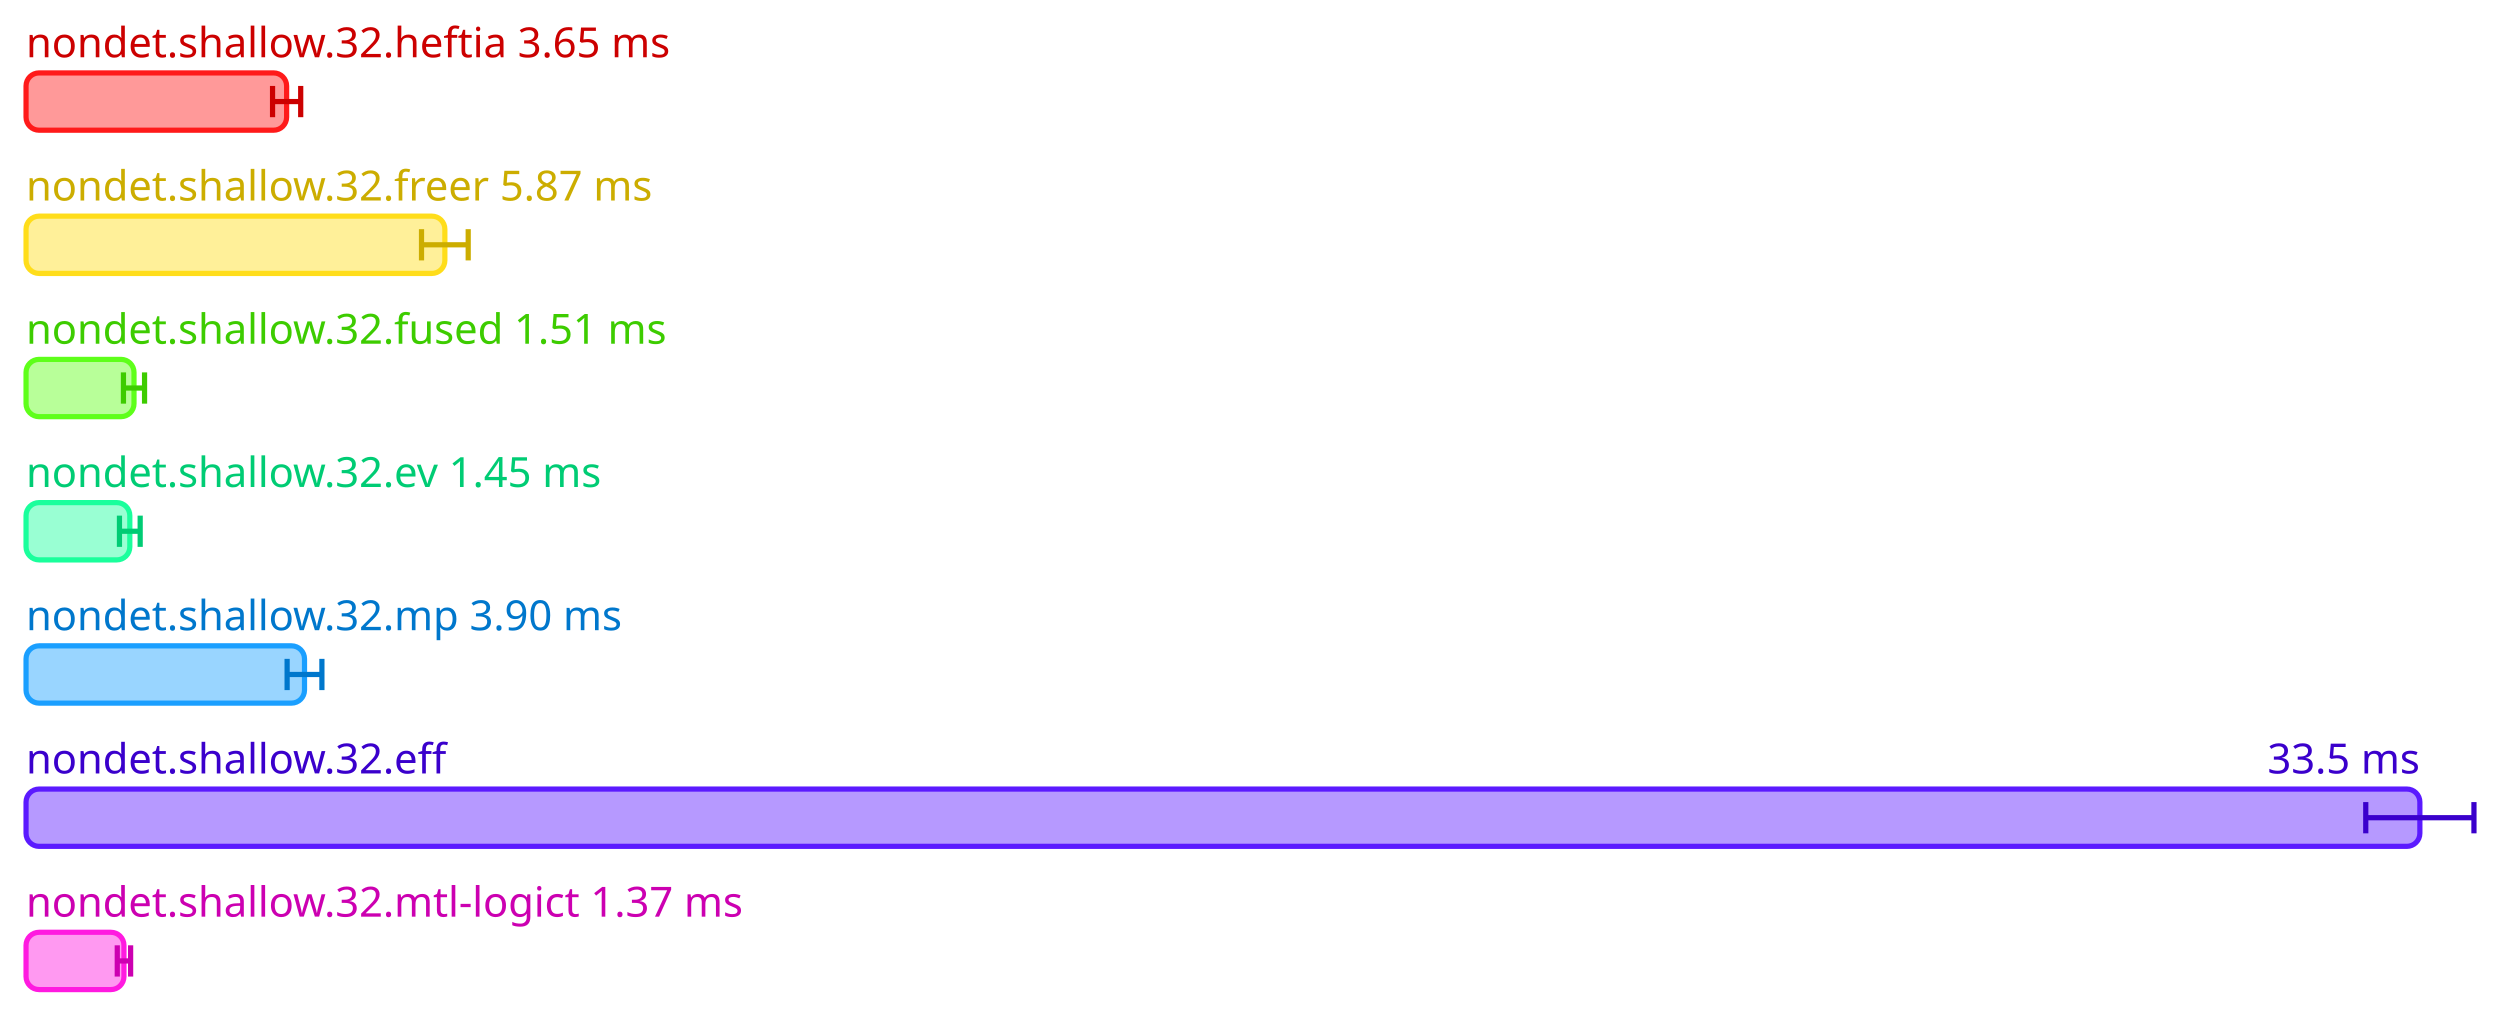
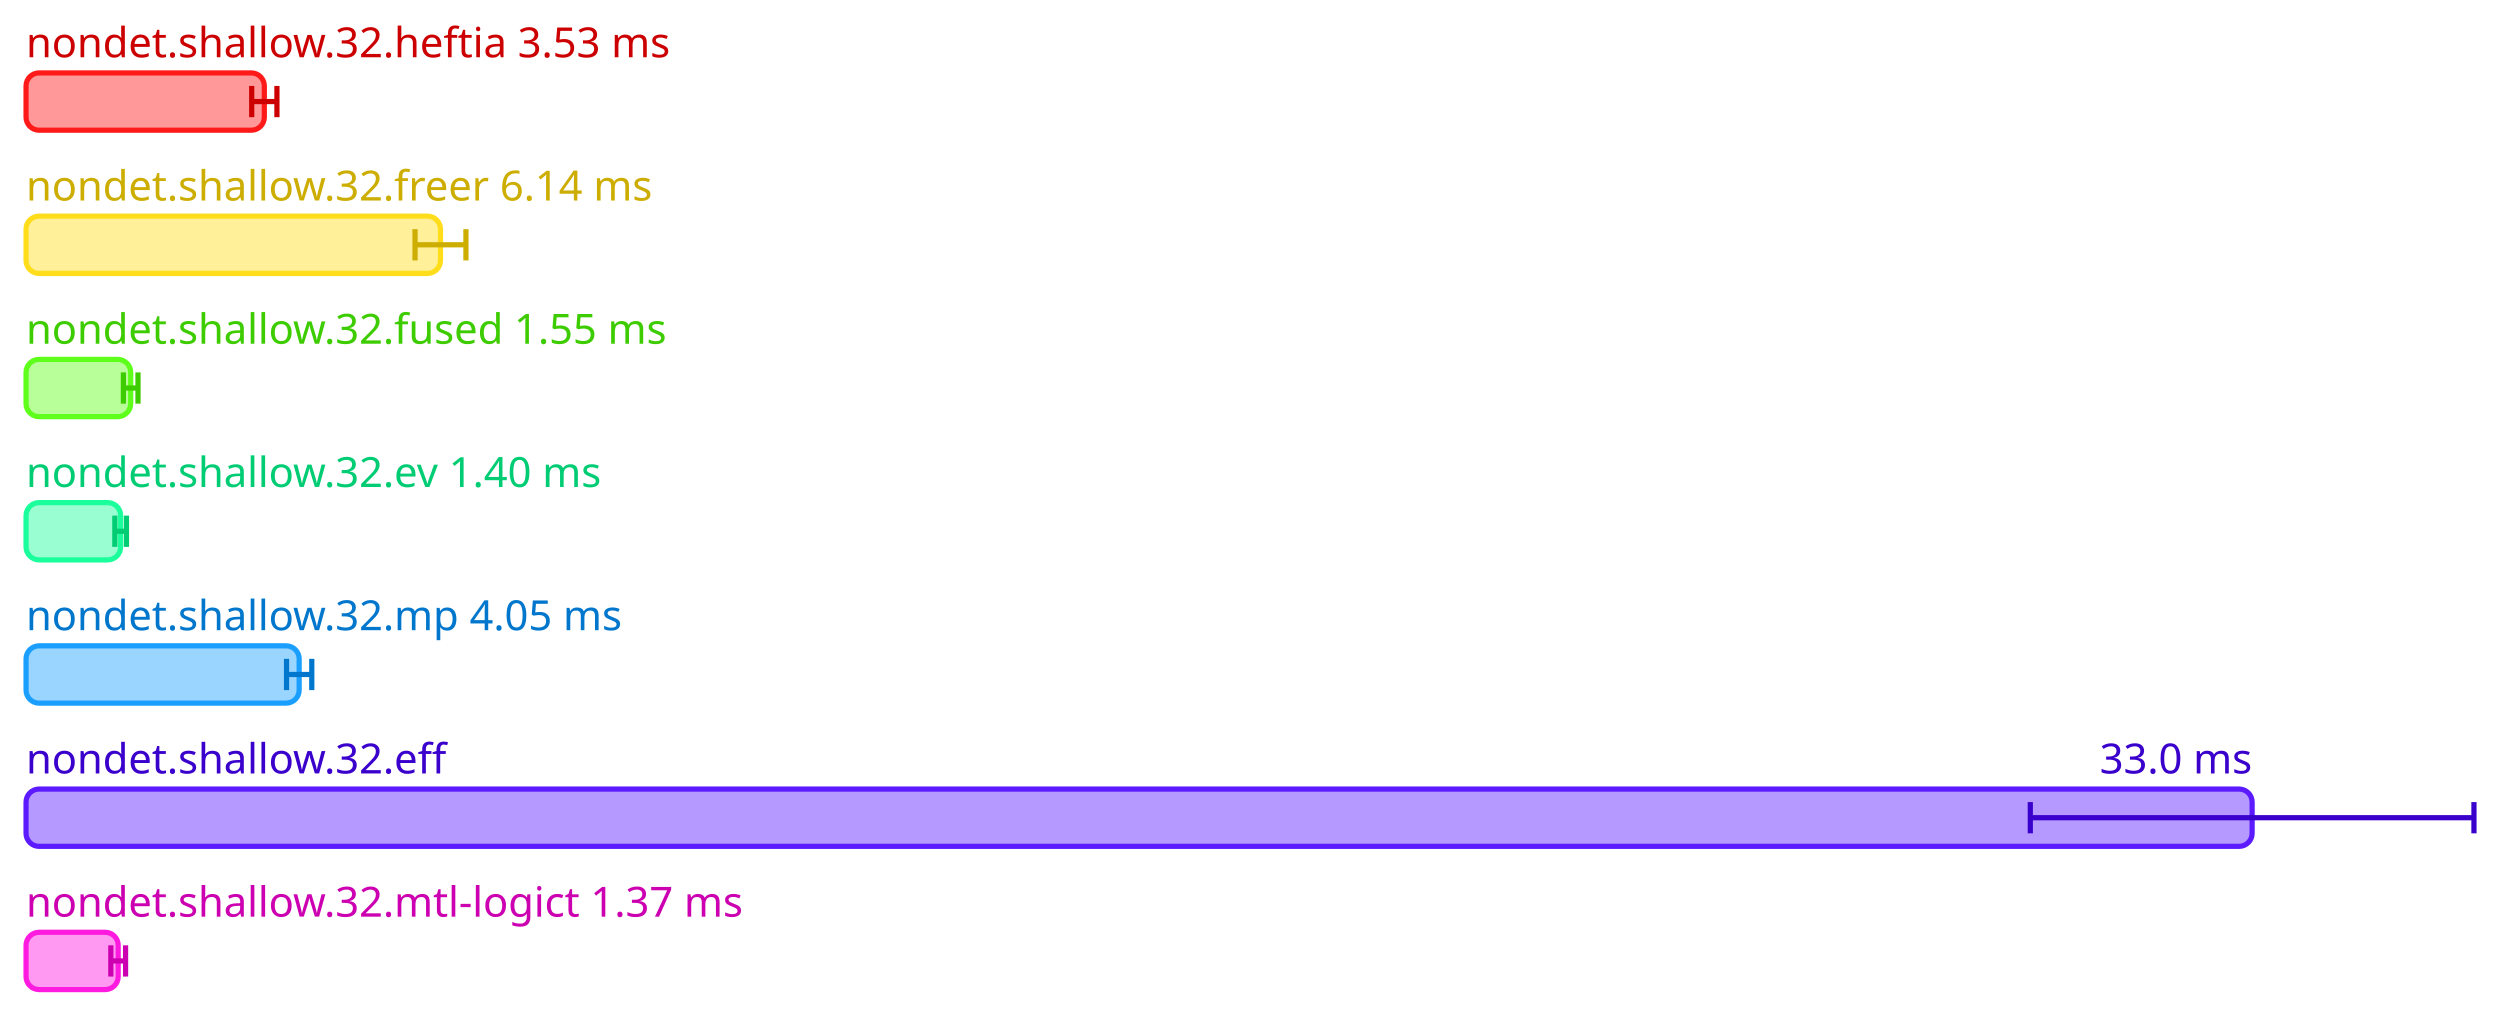
<svg xmlns="http://www.w3.org/2000/svg" height="392" width="960.0" font-size="16" font-family="sans-serif" stroke-width="2">
  <g transform="translate(10.0 0)">
-     <text fill="hsl(0, 100%, 40%)" y="22">nondet.shallow.32.heftia 3.65 ms</text>
+     <text fill="hsl(0, 100%, 40%)" y="22">nondet.shallow.32.heftia 3.53 ms</text>
    <g>
-       <rect y="28" rx="5" height="22" width="100.063" fill="hsl(0, 100%, 80%)" stroke="hsl(0, 100%, 55%)" />
+       <rect y="28" rx="5" height="22" width="91.499" fill="hsl(0, 100%, 80%)" stroke="hsl(0, 100%, 55%)" />
      <g stroke="hsl(0, 100%, 40%)">
-         <line x1="94.658" x2="105.468" y1="39" y2="39" />
-         <line x1="94.658" x2="94.658" y1="33" y2="45" />
-         <line x1="105.468" x2="105.468" y1="33" y2="45" />
+         <line x1="86.657" x2="96.34" y1="39" y2="39" />
+         <line x1="86.657" x2="86.657" y1="33" y2="45" />
+         <line x1="96.34" x2="96.34" y1="33" y2="45" />
      </g>
    </g>
-     <text fill="hsl(51, 100%, 40%)" y="77">nondet.shallow.32.freer 5.87 ms</text>
+     <text fill="hsl(51, 100%, 40%)" y="77">nondet.shallow.32.freer 6.14 ms</text>
    <g>
-       <rect y="83" rx="5" height="22" width="160.826" fill="hsl(51, 100%, 80%)" stroke="hsl(51, 100%, 55%)" />
+       <rect y="83" rx="5" height="22" width="159.144" fill="hsl(51, 100%, 80%)" stroke="hsl(51, 100%, 55%)" />
      <g stroke="hsl(51, 100%, 40%)">
-         <line x1="151.861" x2="169.791" y1="94" y2="94" />
-         <line x1="151.861" x2="151.861" y1="88" y2="100" />
-         <line x1="169.791" x2="169.791" y1="88" y2="100" />
+         <line x1="149.369" x2="168.919" y1="94" y2="94" />
+         <line x1="149.369" x2="149.369" y1="88" y2="100" />
+         <line x1="168.919" x2="168.919" y1="88" y2="100" />
      </g>
    </g>
-     <text fill="hsl(102, 100%, 40%)" y="132">nondet.shallow.32.fused 1.51 ms</text>
+     <text fill="hsl(102, 100%, 40%)" y="132">nondet.shallow.32.fused 1.55 ms</text>
    <g>
-       <rect y="138" rx="5" height="22" width="41.457" fill="hsl(102, 100%, 80%)" stroke="hsl(102, 100%, 55%)" />
+       <rect y="138" rx="5" height="22" width="40.187" fill="hsl(102, 100%, 80%)" stroke="hsl(102, 100%, 55%)" />
      <g stroke="hsl(102, 100%, 40%)">
-         <line x1="37.406" x2="45.507" y1="149" y2="149" />
-         <line x1="37.406" x2="37.406" y1="143" y2="155" />
-         <line x1="45.507" x2="45.507" y1="143" y2="155" />
+         <line x1="37.382" x2="42.991" y1="149" y2="149" />
+         <line x1="37.382" x2="37.382" y1="143" y2="155" />
+         <line x1="42.991" x2="42.991" y1="143" y2="155" />
      </g>
    </g>
-     <text fill="hsl(154, 100%, 40%)" y="187">nondet.shallow.32.ev 1.45 ms</text>
+     <text fill="hsl(154, 100%, 40%)" y="187">nondet.shallow.32.ev 1.40 ms</text>
    <g>
-       <rect y="193" rx="5" height="22" width="39.85" fill="hsl(154, 100%, 80%)" stroke="hsl(154, 100%, 55%)" />
+       <rect y="193" rx="5" height="22" width="36.329" fill="hsl(154, 100%, 80%)" stroke="hsl(154, 100%, 55%)" />
      <g stroke="hsl(154, 100%, 40%)">
-         <line x1="35.871" x2="43.828" y1="204" y2="204" />
-         <line x1="35.871" x2="35.871" y1="198" y2="210" />
-         <line x1="43.828" x2="43.828" y1="198" y2="210" />
+         <line x1="34.097" x2="38.561" y1="204" y2="204" />
+         <line x1="34.097" x2="34.097" y1="198" y2="210" />
+         <line x1="38.561" x2="38.561" y1="198" y2="210" />
      </g>
    </g>
-     <text fill="hsl(205, 100%, 40%)" y="242">nondet.shallow.32.mp 3.90 ms</text>
+     <text fill="hsl(205, 100%, 40%)" y="242">nondet.shallow.32.mp 4.05 ms</text>
    <g>
-       <rect y="248" rx="5" height="22" width="106.931" fill="hsl(205, 100%, 80%)" stroke="hsl(205, 100%, 55%)" />
+       <rect y="248" rx="5" height="22" width="104.874" fill="hsl(205, 100%, 80%)" stroke="hsl(205, 100%, 55%)" />
      <g stroke="hsl(205, 100%, 40%)">
-         <line x1="100.253" x2="113.61" y1="259" y2="259" />
-         <line x1="100.253" x2="100.253" y1="253" y2="265" />
-         <line x1="113.61" x2="113.61" y1="253" y2="265" />
+         <line x1="100.024" x2="109.725" y1="259" y2="259" />
+         <line x1="100.024" x2="100.024" y1="253" y2="265" />
+         <line x1="109.725" x2="109.725" y1="253" y2="265" />
      </g>
    </g>
    <g fill="hsl(257, 100%, 40%)">
      <text y="297">nondet.shallow.32.eff</text>
-       <text y="297" x="919.227" text-anchor="end">33.5 ms</text>
+       <text y="297" x="854.816" text-anchor="end">33.0 ms</text>
    </g>
    <g>
-       <rect y="303" rx="5" height="22" width="919.227" fill="hsl(257, 100%, 80%)" stroke="hsl(257, 100%, 55%)" />
+       <rect y="303" rx="5" height="22" width="854.816" fill="hsl(257, 100%, 80%)" stroke="hsl(257, 100%, 55%)" />
      <g stroke="hsl(257, 100%, 40%)">
-         <line x1="898.453" x2="940.0" y1="314" y2="314" />
-         <line x1="898.453" x2="898.453" y1="308" y2="320" />
+         <line x1="769.633" x2="940.0" y1="314" y2="314" />
+         <line x1="769.633" x2="769.633" y1="308" y2="320" />
        <line x1="940.0" x2="940.0" y1="308" y2="320" />
      </g>
    </g>
    <text fill="hsl(308, 100%, 40%)" y="352">nondet.shallow.32.mtl-logict 1.37 ms</text>
    <g>
-       <rect y="358" rx="5" height="22" width="37.595" fill="hsl(308, 100%, 80%)" stroke="hsl(308, 100%, 55%)" />
+       <rect y="358" rx="5" height="22" width="35.39" fill="hsl(308, 100%, 80%)" stroke="hsl(308, 100%, 55%)" />
      <g stroke="hsl(308, 100%, 40%)">
-         <line x1="35.032" x2="40.157" y1="369" y2="369" />
-         <line x1="35.032" x2="35.032" y1="363" y2="375" />
-         <line x1="40.157" x2="40.157" y1="363" y2="375" />
+         <line x1="32.562" x2="38.218" y1="369" y2="369" />
+         <line x1="32.562" x2="32.562" y1="363" y2="375" />
+         <line x1="38.218" x2="38.218" y1="363" y2="375" />
      </g>
    </g>
  </g>
</svg>
